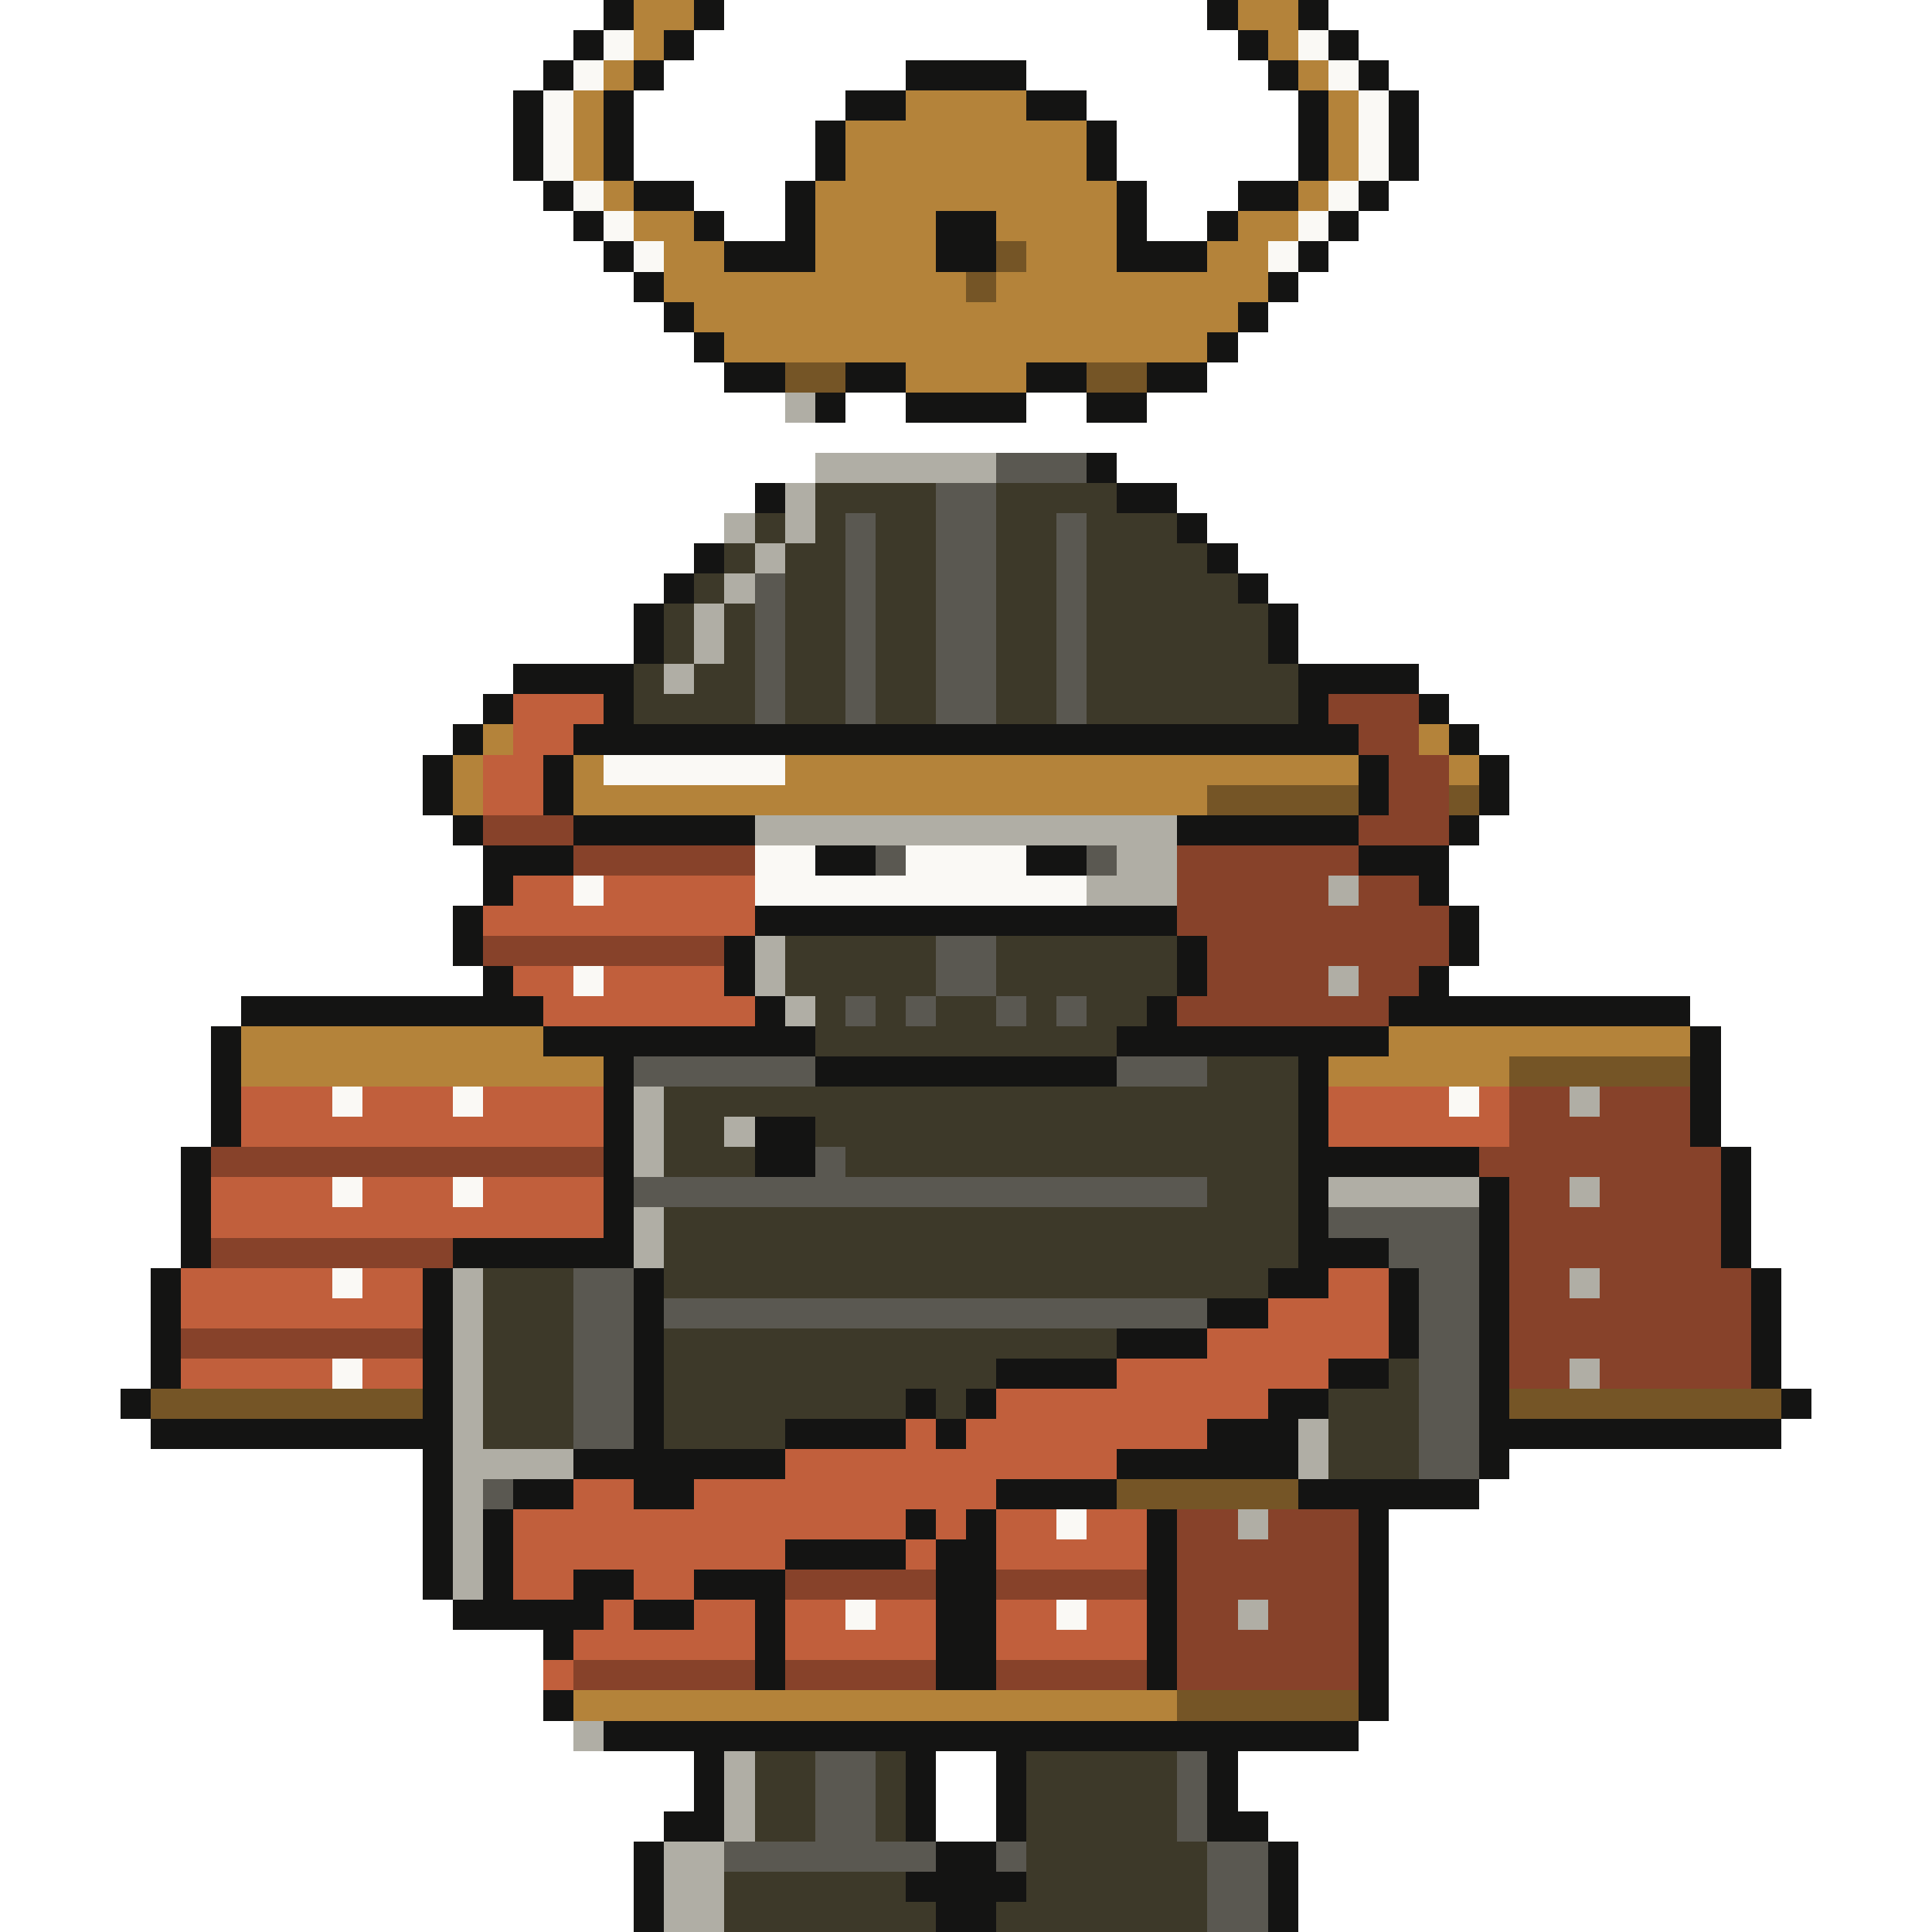
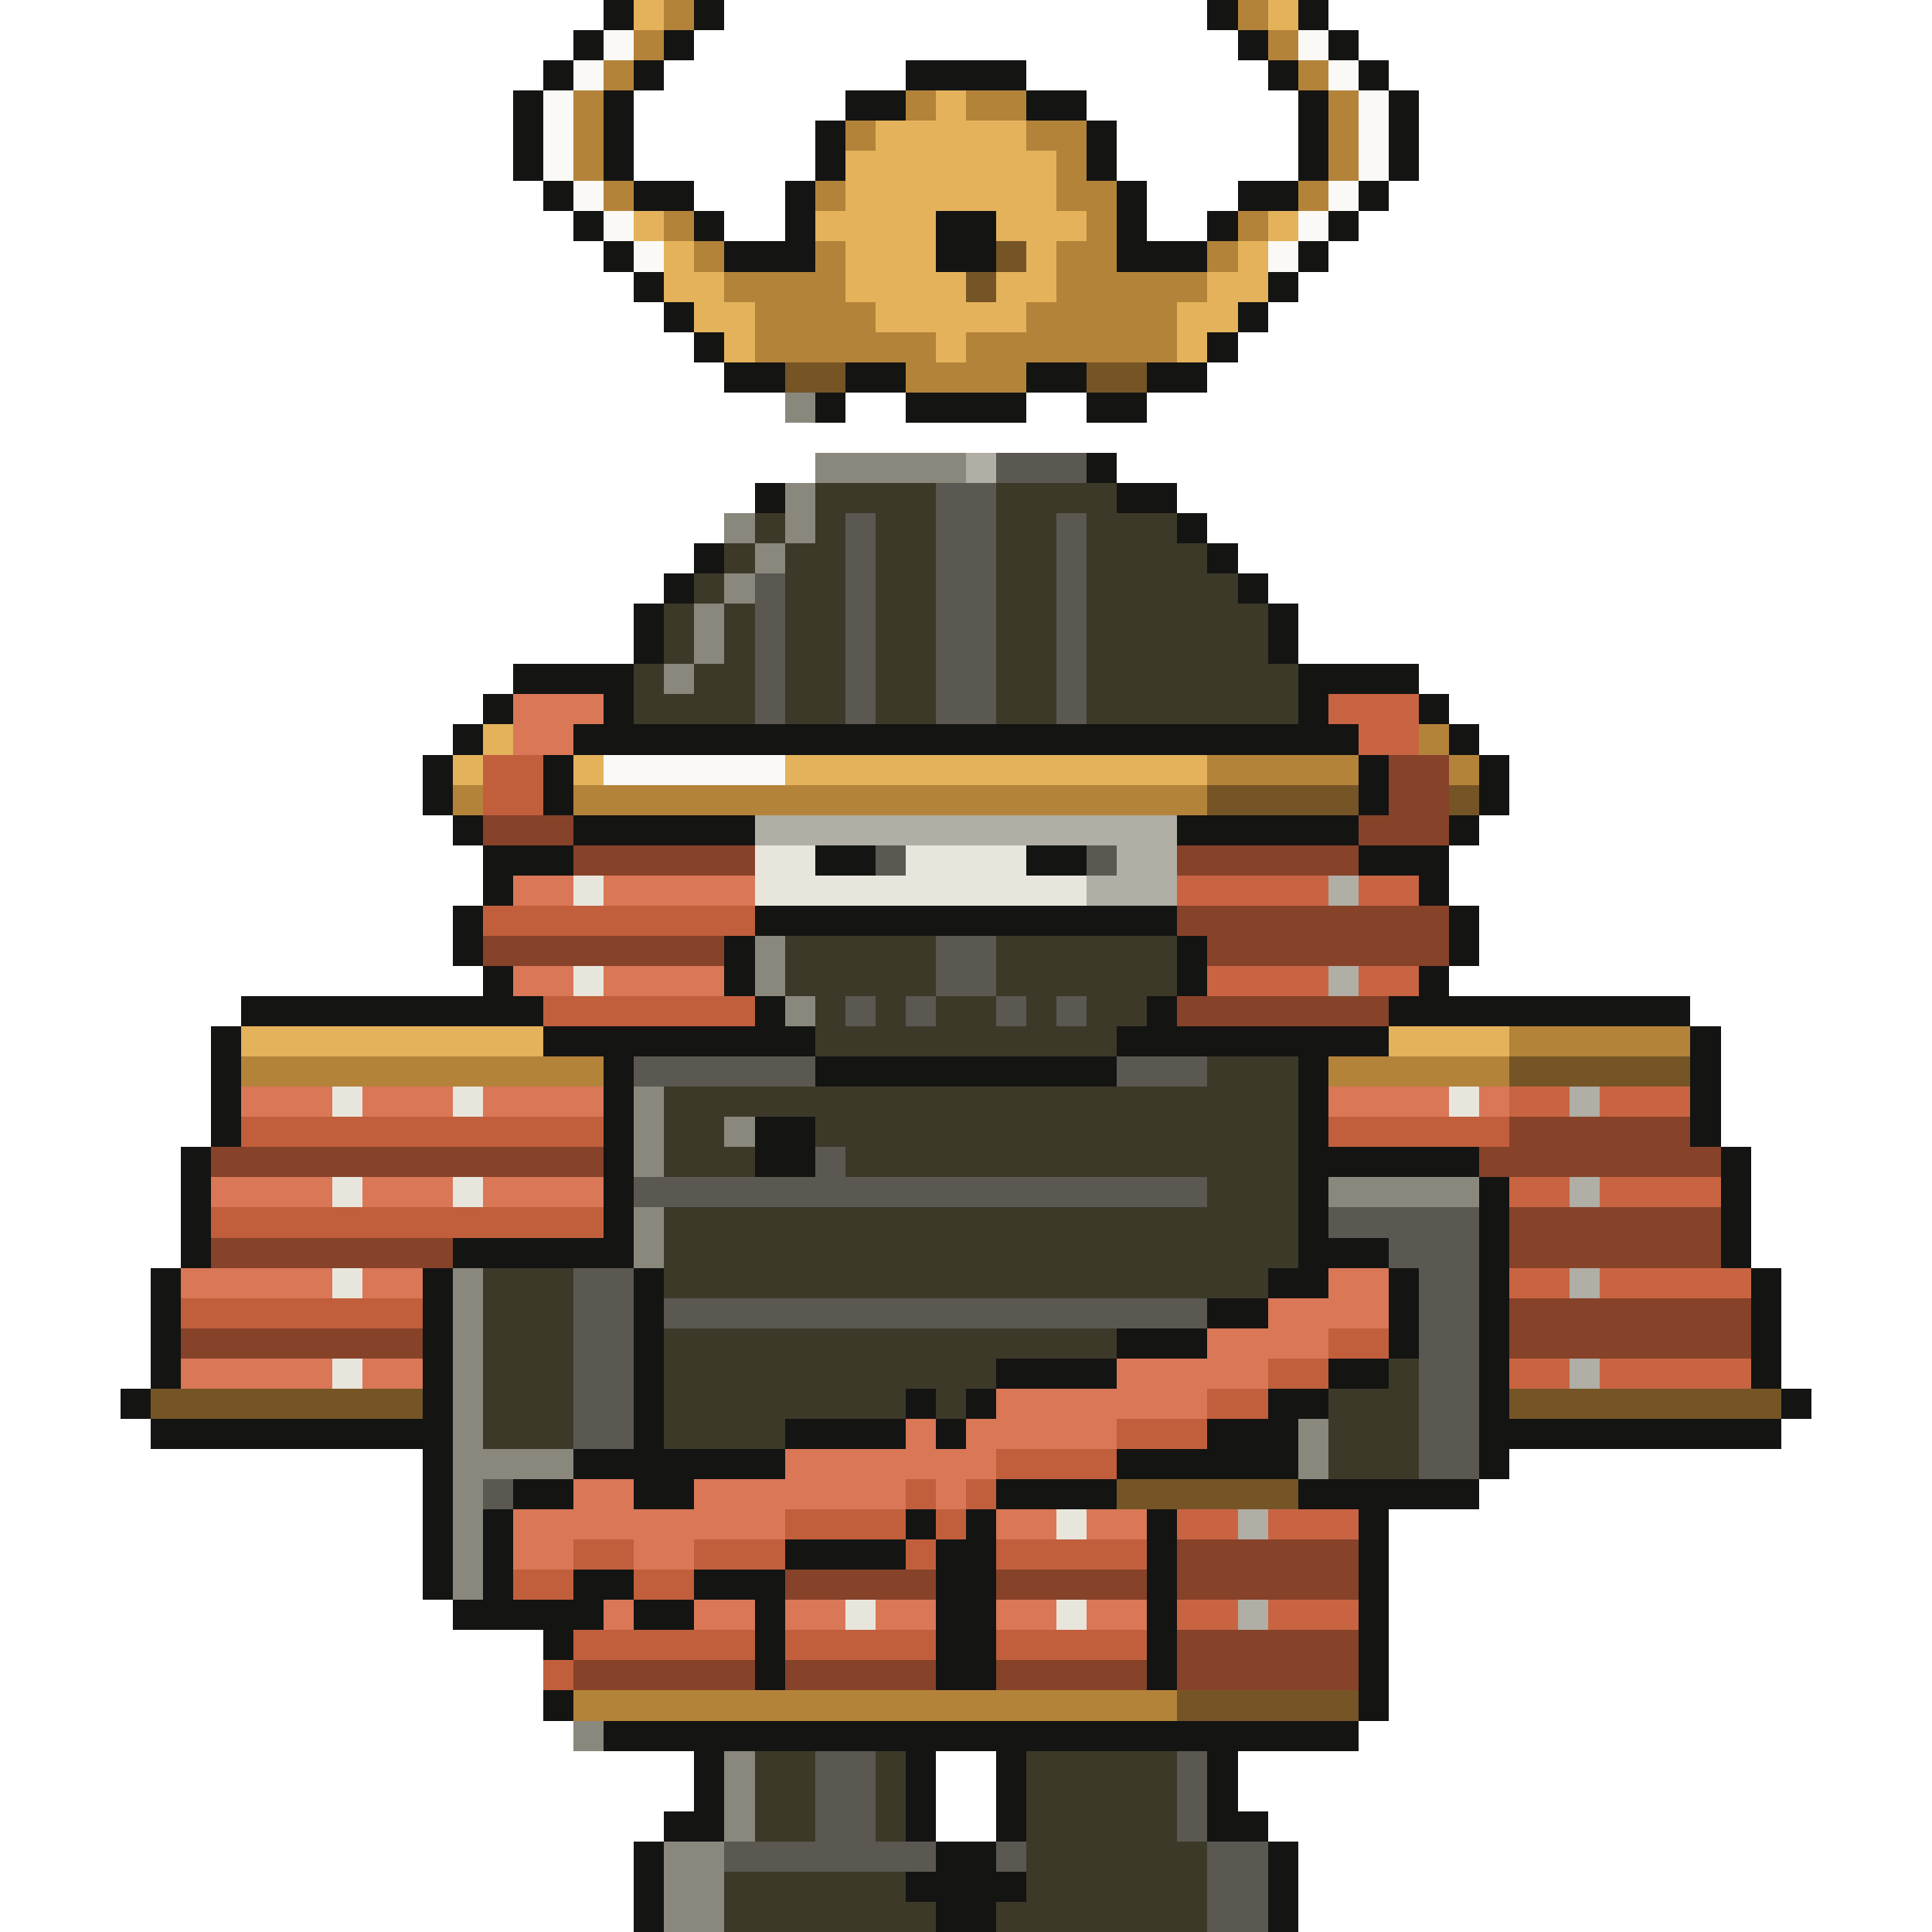
<svg xmlns="http://www.w3.org/2000/svg" viewBox="0 0 64 64" width="64" height="64" shape-rendering="crispEdges" role="img" aria-label="Tameshi, the Tazuna mascot: view-front">
  <g id="view-front">
    <path fill="#141413" d="M20 0h1v1h-1zM23 0h1v1h-1zM40 0h1v1h-1zM43 0h1v1h-1zM19 1h1v1h-1zM22 1h1v1h-1zM41 1h1v1h-1zM44 1h1v1h-1zM18 2h1v1h-1zM21 2h1v1h-1zM30 2h4v1h-4zM42 2h1v1h-1zM45 2h1v1h-1zM17 3h1v1h-1zM20 3h1v1h-1zM28 3h2v1h-2zM34 3h2v1h-2zM43 3h1v1h-1zM46 3h1v1h-1zM17 4h1v1h-1zM20 4h1v1h-1zM27 4h1v1h-1zM36 4h1v1h-1zM43 4h1v1h-1zM46 4h1v1h-1zM17 5h1v1h-1zM20 5h1v1h-1zM27 5h1v1h-1zM36 5h1v1h-1zM43 5h1v1h-1zM46 5h1v1h-1zM18 6h1v1h-1zM21 6h2v1h-2zM26 6h1v1h-1zM37 6h1v1h-1zM41 6h2v1h-2zM45 6h1v1h-1zM19 7h1v1h-1zM23 7h1v1h-1zM26 7h1v1h-1zM31 7h2v1h-2zM37 7h1v1h-1zM40 7h1v1h-1zM44 7h1v1h-1zM20 8h1v1h-1zM24 8h3v1h-3zM31 8h2v1h-2zM37 8h3v1h-3zM43 8h1v1h-1zM21 9h1v1h-1zM42 9h1v1h-1zM22 10h1v1h-1zM41 10h1v1h-1zM23 11h1v1h-1zM40 11h1v1h-1zM24 12h2v1h-2zM28 12h2v1h-2zM34 12h2v1h-2zM38 12h2v1h-2zM27 13h1v1h-1zM30 13h4v1h-4zM36 13h2v1h-2zM36 15h1v1h-1zM25 16h1v1h-1zM37 16h2v1h-2zM39 17h1v1h-1zM23 18h1v1h-1zM40 18h1v1h-1zM22 19h1v1h-1zM41 19h1v1h-1zM21 20h1v1h-1zM42 20h1v1h-1zM21 21h1v1h-1zM42 21h1v1h-1zM17 22h4v1h-4zM43 22h4v1h-4zM16 23h1v1h-1zM20 23h1v1h-1zM43 23h1v1h-1zM47 23h1v1h-1zM15 24h1v1h-1zM19 24h26v1h-26zM48 24h1v1h-1zM14 25h1v1h-1zM18 25h1v1h-1zM45 25h1v1h-1zM49 25h1v1h-1zM14 26h1v1h-1zM18 26h1v1h-1zM45 26h1v1h-1zM49 26h1v1h-1zM15 27h1v1h-1zM19 27h6v1h-6zM39 27h6v1h-6zM48 27h1v1h-1zM16 28h3v1h-3zM27 28h2v1h-2zM34 28h2v1h-2zM45 28h3v1h-3zM16 29h1v1h-1zM47 29h1v1h-1zM15 30h1v1h-1zM25 30h14v1h-14zM48 30h1v1h-1zM15 31h1v1h-1zM24 31h1v1h-1zM39 31h1v1h-1zM48 31h1v1h-1zM16 32h1v1h-1zM24 32h1v1h-1zM39 32h1v1h-1zM47 32h1v1h-1zM8 33h10v1h-10zM25 33h1v1h-1zM38 33h1v1h-1zM46 33h10v1h-10zM7 34h1v1h-1zM18 34h9v1h-9zM37 34h9v1h-9zM56 34h1v1h-1zM7 35h1v1h-1zM20 35h1v1h-1zM27 35h10v1h-10zM43 35h1v1h-1zM56 35h1v1h-1zM7 36h1v1h-1zM20 36h1v1h-1zM43 36h1v1h-1zM56 36h1v1h-1zM7 37h1v1h-1zM20 37h1v1h-1zM25 37h2v1h-2zM43 37h1v1h-1zM56 37h1v1h-1zM6 38h1v1h-1zM20 38h1v1h-1zM25 38h2v1h-2zM43 38h6v1h-6zM57 38h1v1h-1zM6 39h1v1h-1zM20 39h1v1h-1zM43 39h1v1h-1zM49 39h1v1h-1zM57 39h1v1h-1zM6 40h1v1h-1zM20 40h1v1h-1zM43 40h1v1h-1zM49 40h1v1h-1zM57 40h1v1h-1zM6 41h1v1h-1zM15 41h6v1h-6zM43 41h3v1h-3zM49 41h1v1h-1zM57 41h1v1h-1zM5 42h1v1h-1zM14 42h1v1h-1zM21 42h1v1h-1zM42 42h2v1h-2zM46 42h1v1h-1zM49 42h1v1h-1zM58 42h1v1h-1zM5 43h1v1h-1zM14 43h1v1h-1zM21 43h1v1h-1zM40 43h2v1h-2zM46 43h1v1h-1zM49 43h1v1h-1zM58 43h1v1h-1zM5 44h1v1h-1zM14 44h1v1h-1zM21 44h1v1h-1zM37 44h3v1h-3zM46 44h1v1h-1zM49 44h1v1h-1zM58 44h1v1h-1zM5 45h1v1h-1zM14 45h1v1h-1zM21 45h1v1h-1zM33 45h4v1h-4zM44 45h2v1h-2zM49 45h1v1h-1zM58 45h1v1h-1zM4 46h1v1h-1zM14 46h1v1h-1zM21 46h1v1h-1zM30 46h1v1h-1zM32 46h1v1h-1zM42 46h2v1h-2zM49 46h1v1h-1zM59 46h1v1h-1zM5 47h10v1h-10zM21 47h1v1h-1zM26 47h4v1h-4zM31 47h1v1h-1zM40 47h3v1h-3zM49 47h10v1h-10zM14 48h1v1h-1zM19 48h7v1h-7zM37 48h6v1h-6zM49 48h1v1h-1zM14 49h1v1h-1zM17 49h2v1h-2zM21 49h2v1h-2zM33 49h4v1h-4zM43 49h6v1h-6zM14 50h1v1h-1zM16 50h1v1h-1zM30 50h1v1h-1zM32 50h1v1h-1zM38 50h1v1h-1zM45 50h1v1h-1zM14 51h1v1h-1zM16 51h1v1h-1zM26 51h4v1h-4zM31 51h2v1h-2zM38 51h1v1h-1zM45 51h1v1h-1zM14 52h1v1h-1zM16 52h1v1h-1zM19 52h2v1h-2zM23 52h3v1h-3zM31 52h2v1h-2zM38 52h1v1h-1zM45 52h1v1h-1zM15 53h5v1h-5zM21 53h2v1h-2zM25 53h1v1h-1zM31 53h2v1h-2zM38 53h1v1h-1zM45 53h1v1h-1zM18 54h1v1h-1zM25 54h1v1h-1zM31 54h2v1h-2zM38 54h1v1h-1zM45 54h1v1h-1zM25 55h1v1h-1zM31 55h2v1h-2zM38 55h1v1h-1zM45 55h1v1h-1zM18 56h1v1h-1zM45 56h1v1h-1zM20 57h25v1h-25zM23 58h1v1h-1zM30 58h1v1h-1zM33 58h1v1h-1zM40 58h1v1h-1zM23 59h1v1h-1zM30 59h1v1h-1zM33 59h1v1h-1zM40 59h1v1h-1zM22 60h2v1h-2zM30 60h1v1h-1zM33 60h1v1h-1zM40 60h2v1h-2zM21 61h1v1h-1zM31 61h2v1h-2zM42 61h1v1h-1zM21 62h1v1h-1zM30 62h4v1h-4zM42 62h1v1h-1zM21 63h1v1h-1zM31 63h2v1h-2zM42 63h1v1h-1z" />
-     <path fill="#b4833a" d="M21 0h2v1h-2zM41 0h2v1h-2zM21 1h1v1h-1zM42 1h1v1h-1zM20 2h1v1h-1zM43 2h1v1h-1zM19 3h1v1h-1zM30 3h4v1h-4zM44 3h1v1h-1zM19 4h1v1h-1zM28 4h8v1h-8zM44 4h1v1h-1zM19 5h1v1h-1zM28 5h8v1h-8zM44 5h1v1h-1zM20 6h1v1h-1zM27 6h10v1h-10zM43 6h1v1h-1zM21 7h2v1h-2zM27 7h4v1h-4zM33 7h4v1h-4zM41 7h2v1h-2zM22 8h2v1h-2zM27 8h4v1h-4zM34 8h3v1h-3zM40 8h2v1h-2zM22 9h10v1h-10zM33 9h9v1h-9zM23 10h18v1h-18zM24 11h16v1h-16zM30 12h4v1h-4zM16 24h1v1h-1zM47 24h1v1h-1zM15 25h1v1h-1zM19 25h1v1h-1zM26 25h19v1h-19zM48 25h1v1h-1zM15 26h1v1h-1zM19 26h21v1h-21zM8 34h10v1h-10zM46 34h10v1h-10zM8 35h12v1h-12zM44 35h6v1h-6zM19 56h20v1h-20z" />
-     <path fill="#faf9f5" d="M20 1h1v1h-1zM43 1h1v1h-1zM19 2h1v1h-1zM44 2h1v1h-1zM18 3h1v1h-1zM45 3h1v1h-1zM18 4h1v1h-1zM45 4h1v1h-1zM18 5h1v1h-1zM45 5h1v1h-1zM19 6h1v1h-1zM44 6h1v1h-1zM20 7h1v1h-1zM43 7h1v1h-1zM21 8h1v1h-1zM42 8h1v1h-1zM20 25h6v1h-6zM25 28h2v1h-2zM30 28h4v1h-4zM19 29h1v1h-1zM25 29h11v1h-11zM19 32h1v1h-1zM11 36h1v1h-1zM15 36h1v1h-1zM48 36h1v1h-1zM11 39h1v1h-1zM15 39h1v1h-1zM11 42h1v1h-1zM11 45h1v1h-1zM35 50h1v1h-1zM28 53h1v1h-1zM35 53h1v1h-1z" />
+     <path fill="#e3b25b" d="M21 0h1v1h-1zM42 0h1v1h-1zM31 3h1v1h-1zM29 4h5v1h-5zM28 5h7v1h-7zM28 6h7v1h-7zM21 7h1v1h-1zM27 7h4v1h-4zM33 7h3v1h-3zM42 7h1v1h-1zM22 8h1v1h-1zM28 8h3v1h-3zM34 8h1v1h-1zM41 8h1v1h-1zM22 9h2v1h-2zM28 9h4v1h-4zM33 9h2v1h-2zM40 9h2v1h-2zM23 10h2v1h-2zM29 10h5v1h-5zM39 10h2v1h-2zM24 11h1v1h-1zM31 11h1v1h-1zM39 11h1v1h-1zM16 24h1v1h-1zM15 25h1v1h-1zM19 25h1v1h-1zM26 25h14v1h-14zM8 34h10v1h-10zM46 34h4v1h-4z" />
+     <path fill="#b4833a" d="M22 0h1v1h-1zM41 0h1v1h-1zM21 1h1v1h-1zM42 1h1v1h-1zM20 2h1v1h-1zM43 2h1v1h-1zM19 3h1v1h-1zM30 3h1v1h-1zM32 3h2v1h-2zM44 3h1v1h-1zM19 4h1v1h-1zM28 4h1v1h-1zM34 4h2v1h-2zM44 4h1v1h-1zM19 5h1v1h-1zM35 5h1v1h-1zM44 5h1v1h-1zM20 6h1v1h-1zM27 6h1v1h-1zM35 6h2v1h-2zM43 6h1v1h-1zM22 7h1v1h-1zM36 7h1v1h-1zM41 7h1v1h-1zM23 8h1v1h-1zM27 8h1v1h-1zM35 8h2v1h-2zM40 8h1v1h-1zM24 9h4v1h-4zM35 9h5v1h-5zM25 10h4v1h-4zM34 10h5v1h-5zM25 11h6v1h-6zM32 11h7v1h-7zM30 12h4v1h-4zM47 24h1v1h-1zM40 25h5v1h-5zM48 25h1v1h-1zM15 26h1v1h-1zM19 26h21v1h-21zM50 34h6v1h-6zM8 35h12v1h-12zM44 35h6v1h-6zM19 56h20v1h-20z" />
+     <path fill="#faf9f5" d="M20 1h1v1h-1zM43 1h1v1h-1zM19 2h1v1h-1zM44 2h1v1h-1zM18 3h1v1h-1zM45 3h1v1h-1zM18 4h1v1h-1zM45 4h1v1h-1zM18 5h1v1h-1zM45 5h1v1h-1zM19 6h1v1h-1zM44 6h1v1h-1zM20 7h1v1h-1zM43 7h1v1h-1zM21 8h1v1h-1zM42 8h1v1h-1zM20 25h6v1h-6z" />
    <path fill="#755526" d="M33 8h1v1h-1zM32 9h1v1h-1zM26 12h2v1h-2zM36 12h2v1h-2zM40 26h5v1h-5zM48 26h1v1h-1zM50 35h6v1h-6zM5 46h9v1h-9zM50 46h9v1h-9zM37 49h6v1h-6zM39 56h6v1h-6z" />
-     <path fill="#b0aea5" d="M26 13h1v1h-1zM27 15h6v1h-6zM26 16h1v1h-1zM24 17h1v1h-1zM26 17h1v1h-1zM25 18h1v1h-1zM24 19h1v1h-1zM23 20h1v1h-1zM23 21h1v1h-1zM22 22h1v1h-1zM25 27h14v1h-14zM37 28h2v1h-2zM36 29h3v1h-3zM44 29h1v1h-1zM25 31h1v1h-1zM25 32h1v1h-1zM44 32h1v1h-1zM26 33h1v1h-1zM21 36h1v1h-1zM52 36h1v1h-1zM21 37h1v1h-1zM24 37h1v1h-1zM21 38h1v1h-1zM44 39h5v1h-5zM52 39h1v1h-1zM21 40h1v1h-1zM21 41h1v1h-1zM15 42h1v1h-1zM52 42h1v1h-1zM15 43h1v1h-1zM15 44h1v1h-1zM15 45h1v1h-1zM52 45h1v1h-1zM15 46h1v1h-1zM15 47h1v1h-1zM43 47h1v1h-1zM15 48h4v1h-4zM43 48h1v1h-1zM15 49h1v1h-1zM15 50h1v1h-1zM41 50h1v1h-1zM15 51h1v1h-1zM15 52h1v1h-1zM41 53h1v1h-1zM19 57h1v1h-1zM24 58h1v1h-1zM24 59h1v1h-1zM24 60h1v1h-1zM22 61h2v1h-2zM22 62h2v1h-2zM22 63h2v1h-2z" />
+     <path fill="#8a877d" d="M26 13h1v1h-1zM27 15h5v1h-5zM26 16h1v1h-1zM24 17h1v1h-1zM26 17h1v1h-1zM25 18h1v1h-1zM24 19h1v1h-1zM23 20h1v1h-1zM23 21h1v1h-1zM22 22h1v1h-1zM25 31h1v1h-1zM25 32h1v1h-1zM26 33h1v1h-1zM21 36h1v1h-1zM21 37h1v1h-1zM24 37h1v1h-1zM21 38h1v1h-1zM44 39h5v1h-5zM21 40h1v1h-1zM21 41h1v1h-1zM15 42h1v1h-1zM15 43h1v1h-1zM15 44h1v1h-1zM15 45h1v1h-1zM15 46h1v1h-1zM15 47h1v1h-1zM43 47h1v1h-1zM15 48h4v1h-4zM43 48h1v1h-1zM15 49h1v1h-1zM15 50h1v1h-1zM15 51h1v1h-1zM15 52h1v1h-1zM19 57h1v1h-1zM24 58h1v1h-1zM24 59h1v1h-1zM24 60h1v1h-1zM22 61h2v1h-2zM22 62h2v1h-2zM22 63h2v1h-2z" />
+     <path fill="#b0aea5" d="M32 15h1v1h-1zM25 27h14v1h-14zM37 28h2v1h-2zM36 29h3v1h-3zM44 29h1v1h-1zM44 32h1v1h-1zM52 36h1v1h-1zM52 39h1v1h-1zM52 42h1v1h-1zM52 45h1v1h-1zM41 50h1v1h-1zM41 53h1v1h-1z" />
    <path fill="#5a5851" d="M33 15h3v1h-3zM31 16h2v1h-2zM28 17h1v1h-1zM31 17h2v1h-2zM35 17h1v1h-1zM28 18h1v1h-1zM31 18h2v1h-2zM35 18h1v1h-1zM25 19h1v1h-1zM28 19h1v1h-1zM31 19h2v1h-2zM35 19h1v1h-1zM25 20h1v1h-1zM28 20h1v1h-1zM31 20h2v1h-2zM35 20h1v1h-1zM25 21h1v1h-1zM28 21h1v1h-1zM31 21h2v1h-2zM35 21h1v1h-1zM25 22h1v1h-1zM28 22h1v1h-1zM31 22h2v1h-2zM35 22h1v1h-1zM25 23h1v1h-1zM28 23h1v1h-1zM31 23h2v1h-2zM35 23h1v1h-1zM29 28h1v1h-1zM36 28h1v1h-1zM31 31h2v1h-2zM31 32h2v1h-2zM28 33h1v1h-1zM30 33h1v1h-1zM33 33h1v1h-1zM35 33h1v1h-1zM21 35h6v1h-6zM37 35h3v1h-3zM27 38h1v1h-1zM21 39h19v1h-19zM44 40h5v1h-5zM46 41h3v1h-3zM19 42h2v1h-2zM47 42h2v1h-2zM19 43h2v1h-2zM22 43h18v1h-18zM47 43h2v1h-2zM19 44h2v1h-2zM47 44h2v1h-2zM19 45h2v1h-2zM47 45h2v1h-2zM19 46h2v1h-2zM47 46h2v1h-2zM19 47h2v1h-2zM47 47h2v1h-2zM47 48h2v1h-2zM16 49h1v1h-1zM27 58h2v1h-2zM39 58h1v1h-1zM27 59h2v1h-2zM39 59h1v1h-1zM27 60h2v1h-2zM39 60h1v1h-1zM24 61h7v1h-7zM33 61h1v1h-1zM40 61h2v1h-2zM40 62h2v1h-2zM40 63h2v1h-2z" />
    <path fill="#3d3929" d="M27 16h4v1h-4zM33 16h4v1h-4zM25 17h1v1h-1zM27 17h1v1h-1zM29 17h2v1h-2zM33 17h2v1h-2zM36 17h3v1h-3zM24 18h1v1h-1zM26 18h2v1h-2zM29 18h2v1h-2zM33 18h2v1h-2zM36 18h4v1h-4zM23 19h1v1h-1zM26 19h2v1h-2zM29 19h2v1h-2zM33 19h2v1h-2zM36 19h5v1h-5zM22 20h1v1h-1zM24 20h1v1h-1zM26 20h2v1h-2zM29 20h2v1h-2zM33 20h2v1h-2zM36 20h6v1h-6zM22 21h1v1h-1zM24 21h1v1h-1zM26 21h2v1h-2zM29 21h2v1h-2zM33 21h2v1h-2zM36 21h6v1h-6zM21 22h1v1h-1zM23 22h2v1h-2zM26 22h2v1h-2zM29 22h2v1h-2zM33 22h2v1h-2zM36 22h7v1h-7zM21 23h4v1h-4zM26 23h2v1h-2zM29 23h2v1h-2zM33 23h2v1h-2zM36 23h7v1h-7zM26 31h5v1h-5zM33 31h6v1h-6zM26 32h5v1h-5zM33 32h6v1h-6zM27 33h1v1h-1zM29 33h1v1h-1zM31 33h2v1h-2zM34 33h1v1h-1zM36 33h2v1h-2zM27 34h10v1h-10zM40 35h3v1h-3zM22 36h21v1h-21zM22 37h2v1h-2zM27 37h16v1h-16zM22 38h3v1h-3zM28 38h15v1h-15zM40 39h3v1h-3zM22 40h21v1h-21zM22 41h21v1h-21zM16 42h3v1h-3zM22 42h20v1h-20zM16 43h3v1h-3zM16 44h3v1h-3zM22 44h15v1h-15zM16 45h3v1h-3zM22 45h11v1h-11zM46 45h1v1h-1zM16 46h3v1h-3zM22 46h8v1h-8zM31 46h1v1h-1zM44 46h3v1h-3zM16 47h3v1h-3zM22 47h4v1h-4zM44 47h3v1h-3zM44 48h3v1h-3zM25 58h2v1h-2zM29 58h1v1h-1zM34 58h5v1h-5zM25 59h2v1h-2zM29 59h1v1h-1zM34 59h5v1h-5zM25 60h2v1h-2zM29 60h1v1h-1zM34 60h5v1h-5zM34 61h6v1h-6zM24 62h6v1h-6zM34 62h6v1h-6zM24 63h7v1h-7zM33 63h7v1h-7z" />
-     <path fill="#c15f3c" d="M17 23h3v1h-3zM17 24h2v1h-2zM16 25h2v1h-2zM16 26h2v1h-2zM17 29h2v1h-2zM20 29h5v1h-5zM16 30h9v1h-9zM17 32h2v1h-2zM20 32h4v1h-4zM18 33h7v1h-7zM8 36h3v1h-3zM12 36h3v1h-3zM16 36h4v1h-4zM44 36h4v1h-4zM49 36h1v1h-1zM8 37h12v1h-12zM44 37h6v1h-6zM7 39h4v1h-4zM12 39h3v1h-3zM16 39h4v1h-4zM7 40h13v1h-13zM6 42h5v1h-5zM12 42h2v1h-2zM44 42h2v1h-2zM6 43h8v1h-8zM42 43h4v1h-4zM40 44h6v1h-6zM6 45h5v1h-5zM12 45h2v1h-2zM37 45h7v1h-7zM33 46h9v1h-9zM30 47h1v1h-1zM32 47h8v1h-8zM26 48h11v1h-11zM19 49h2v1h-2zM23 49h10v1h-10zM17 50h13v1h-13zM31 50h1v1h-1zM33 50h2v1h-2zM36 50h2v1h-2zM17 51h9v1h-9zM30 51h1v1h-1zM33 51h5v1h-5zM17 52h2v1h-2zM21 52h2v1h-2zM20 53h1v1h-1zM23 53h2v1h-2zM26 53h2v1h-2zM29 53h2v1h-2zM33 53h2v1h-2zM36 53h2v1h-2zM19 54h6v1h-6zM26 54h5v1h-5zM33 54h5v1h-5zM18 55h1v1h-1z" />
-     <path fill="#87422a" d="M44 23h3v1h-3zM45 24h2v1h-2zM46 25h2v1h-2zM46 26h2v1h-2zM16 27h3v1h-3zM45 27h3v1h-3zM19 28h6v1h-6zM39 28h6v1h-6zM39 29h5v1h-5zM45 29h2v1h-2zM39 30h9v1h-9zM16 31h8v1h-8zM40 31h8v1h-8zM40 32h4v1h-4zM45 32h2v1h-2zM39 33h7v1h-7zM50 36h2v1h-2zM53 36h3v1h-3zM50 37h6v1h-6zM7 38h13v1h-13zM49 38h8v1h-8zM50 39h2v1h-2zM53 39h4v1h-4zM50 40h7v1h-7zM7 41h8v1h-8zM50 41h7v1h-7zM50 42h2v1h-2zM53 42h5v1h-5zM50 43h8v1h-8zM6 44h8v1h-8zM50 44h8v1h-8zM50 45h2v1h-2zM53 45h5v1h-5zM39 50h2v1h-2zM42 50h3v1h-3zM39 51h6v1h-6zM26 52h5v1h-5zM33 52h5v1h-5zM39 52h6v1h-6zM39 53h2v1h-2zM42 53h3v1h-3zM39 54h6v1h-6zM19 55h6v1h-6zM26 55h5v1h-5zM33 55h5v1h-5zM39 55h6v1h-6z" />
+     <path fill="#d97757" d="M17 23h3v1h-3zM17 24h2v1h-2zM17 29h2v1h-2zM20 29h5v1h-5zM17 32h2v1h-2zM20 32h4v1h-4zM8 36h3v1h-3zM12 36h3v1h-3zM16 36h4v1h-4zM44 36h4v1h-4zM49 36h1v1h-1zM7 39h4v1h-4zM12 39h3v1h-3zM16 39h4v1h-4zM6 42h5v1h-5zM12 42h2v1h-2zM44 42h2v1h-2zM42 43h4v1h-4zM40 44h4v1h-4zM6 45h5v1h-5zM12 45h2v1h-2zM37 45h5v1h-5zM33 46h7v1h-7zM30 47h1v1h-1zM32 47h5v1h-5zM26 48h7v1h-7zM19 49h2v1h-2zM23 49h7v1h-7zM31 49h1v1h-1zM17 50h9v1h-9zM33 50h2v1h-2zM36 50h2v1h-2zM17 51h2v1h-2zM21 51h2v1h-2zM20 53h1v1h-1zM23 53h2v1h-2zM26 53h2v1h-2zM29 53h2v1h-2zM33 53h2v1h-2zM36 53h2v1h-2z" />
+     <path fill="#c96442" d="M44 23h3v1h-3zM45 24h2v1h-2zM39 29h5v1h-5zM45 29h2v1h-2zM40 32h4v1h-4zM45 32h2v1h-2zM50 36h2v1h-2zM53 36h3v1h-3zM50 39h2v1h-2zM53 39h4v1h-4zM50 42h2v1h-2zM53 42h5v1h-5zM50 45h2v1h-2zM53 45h5v1h-5zM39 50h2v1h-2zM42 50h3v1h-3zM39 53h2v1h-2zM42 53h3v1h-3z" />
+     <path fill="#c15f3c" d="M16 25h2v1h-2zM16 26h2v1h-2zM16 30h9v1h-9zM18 33h7v1h-7zM8 37h12v1h-12zM44 37h6v1h-6zM7 40h13v1h-13zM6 43h8v1h-8zM44 44h2v1h-2zM42 45h2v1h-2zM40 46h2v1h-2zM37 47h3v1h-3zM33 48h4v1h-4zM30 49h1v1h-1zM32 49h1v1h-1zM26 50h4v1h-4zM31 50h1v1h-1zM19 51h2v1h-2zM23 51h3v1h-3zM30 51h1v1h-1zM33 51h5v1h-5zM17 52h2v1h-2zM21 52h2v1h-2zM19 54h6v1h-6zM26 54h5v1h-5zM33 54h5v1h-5zM18 55h1v1h-1z" />
+     <path fill="#87422a" d="M46 25h2v1h-2zM46 26h2v1h-2zM16 27h3v1h-3zM45 27h3v1h-3zM19 28h6v1h-6zM39 28h6v1h-6zM39 30h9v1h-9zM16 31h8v1h-8zM40 31h8v1h-8zM39 33h7v1h-7zM50 37h6v1h-6zM7 38h13v1h-13zM49 38h8v1h-8zM50 40h7v1h-7zM7 41h8v1h-8zM50 41h7v1h-7zM50 43h8v1h-8zM6 44h8v1h-8zM50 44h8v1h-8zM39 51h6v1h-6zM26 52h5v1h-5zM33 52h5v1h-5zM39 52h6v1h-6zM39 54h6v1h-6zM19 55h6v1h-6zM26 55h5v1h-5zM33 55h5v1h-5zM39 55h6v1h-6z" />
+     <path fill="#e8e6dc" d="M25 28h2v1h-2zM30 28h4v1h-4zM19 29h1v1h-1zM25 29h11v1h-11zM19 32h1v1h-1zM11 36h1v1h-1zM15 36h1v1h-1zM48 36h1v1h-1zM11 39h1v1h-1zM15 39h1v1h-1zM11 42h1v1h-1zM11 45h1v1h-1zM35 50h1v1h-1zM28 53h1v1h-1zM35 53h1v1h-1z" />
  </g>
</svg>
